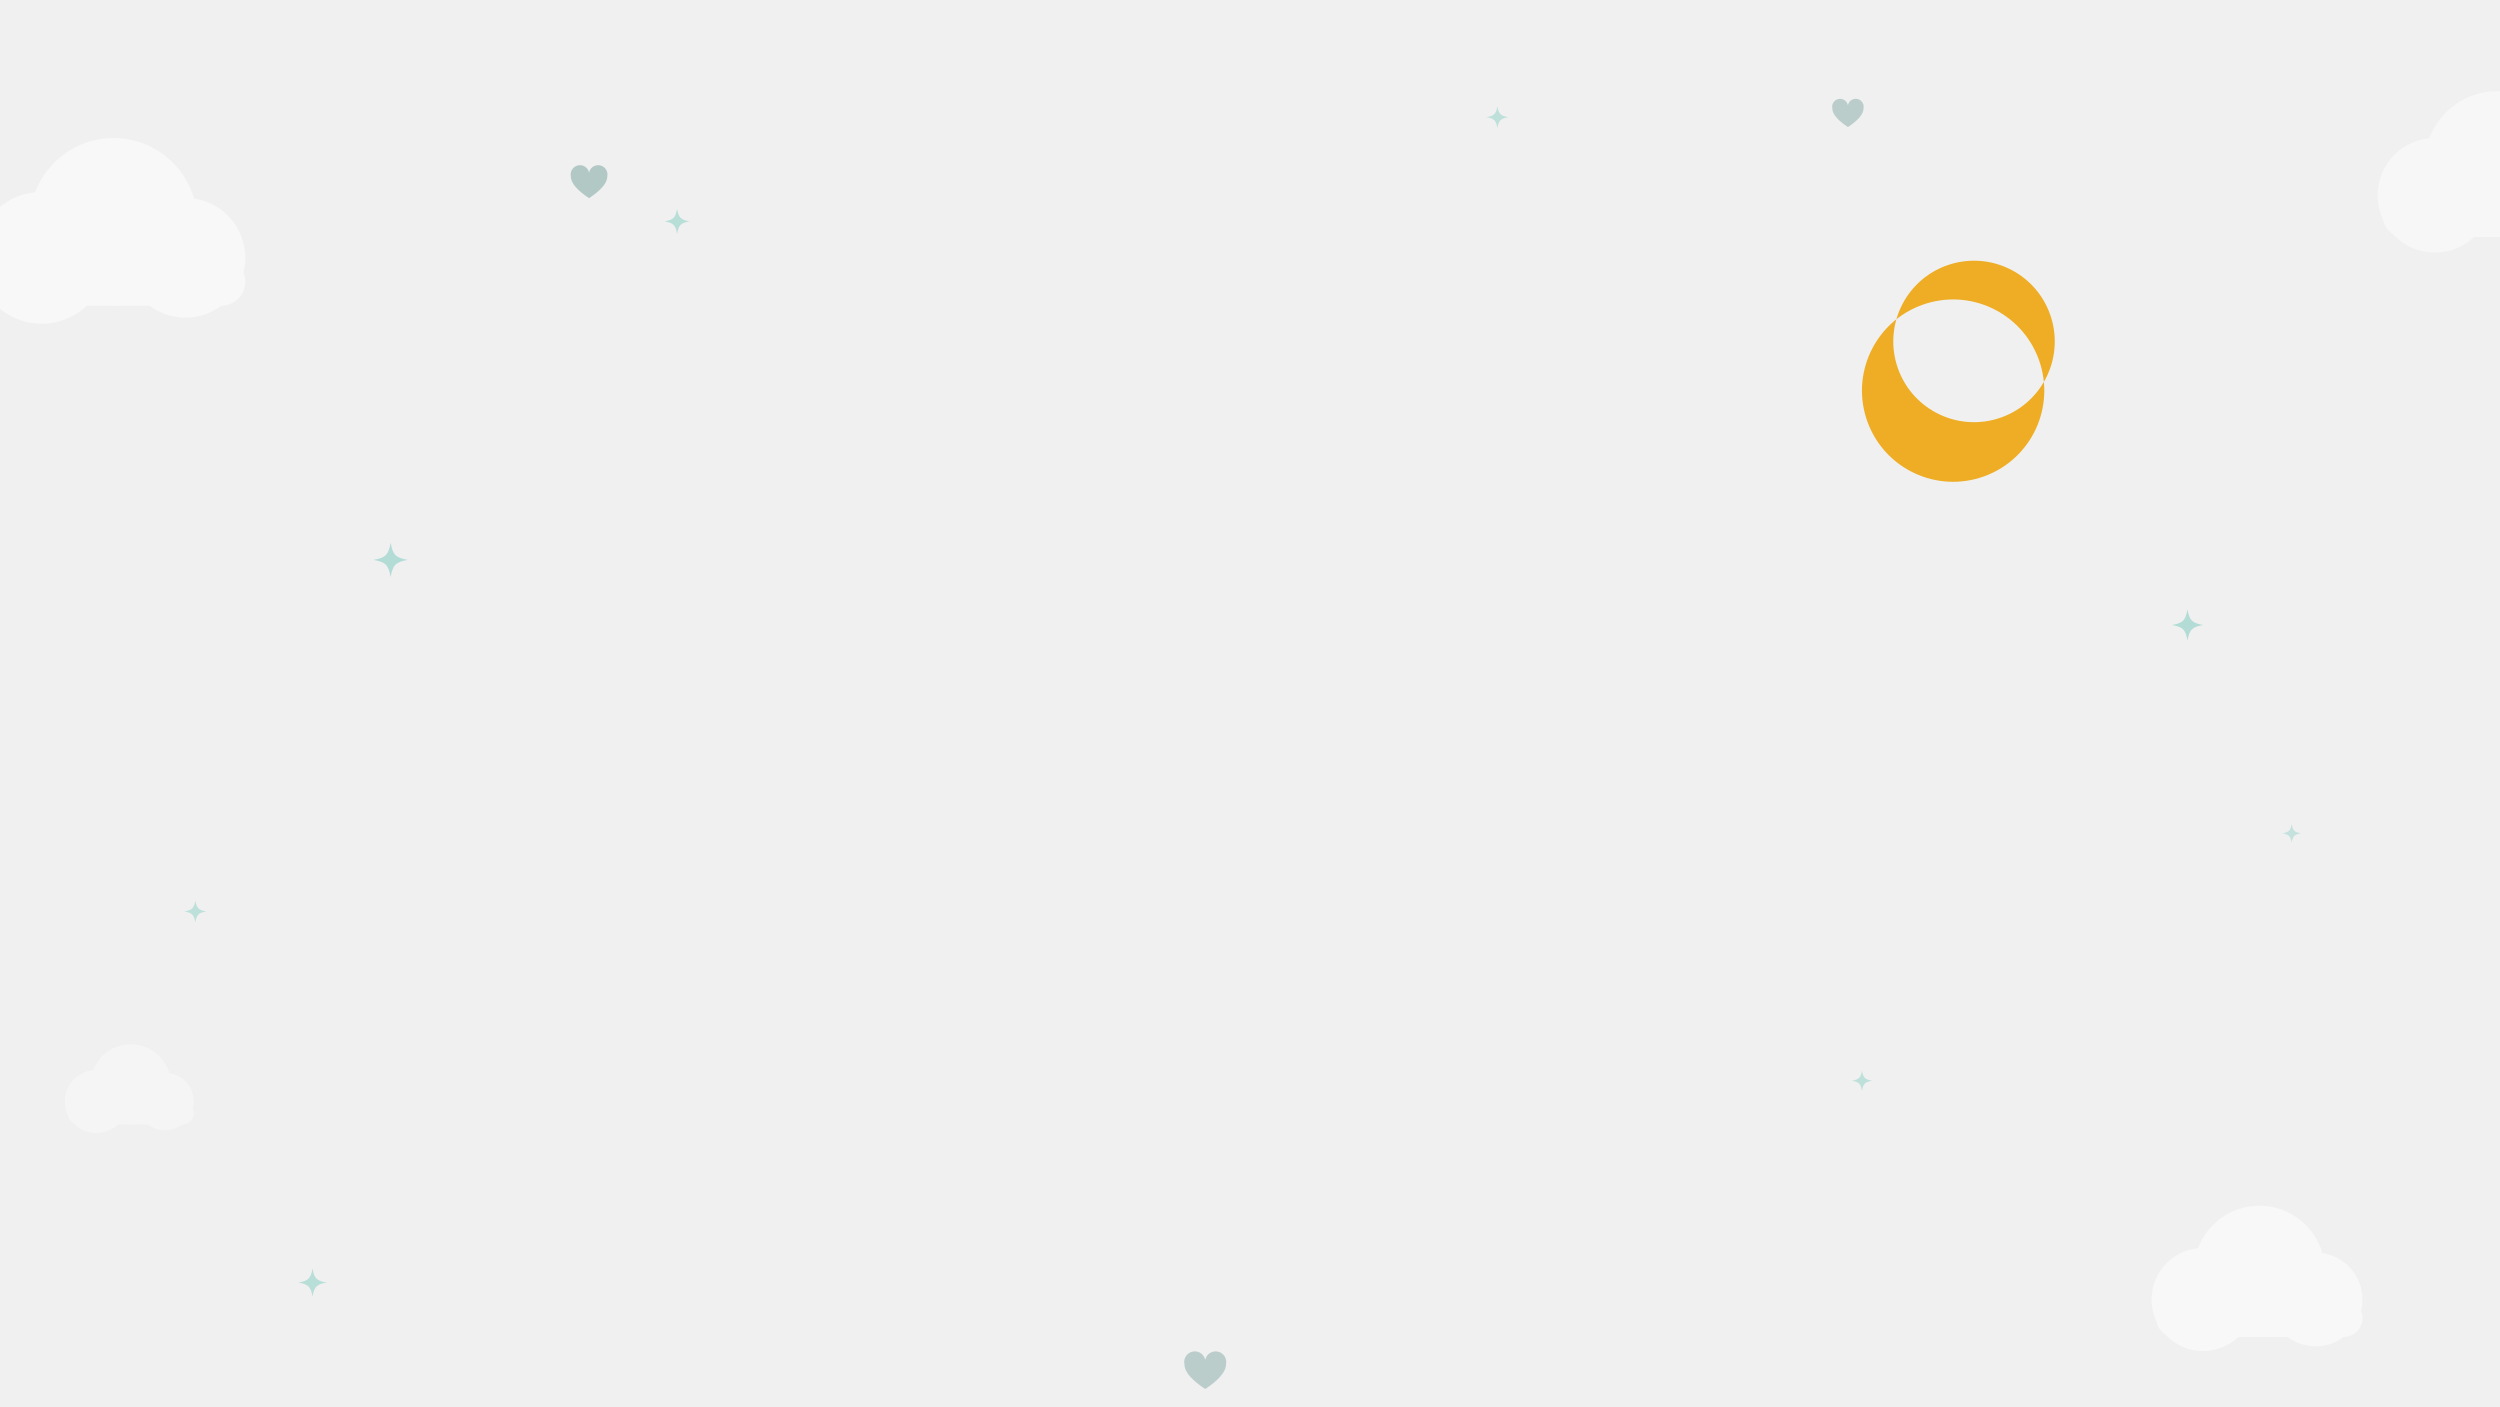
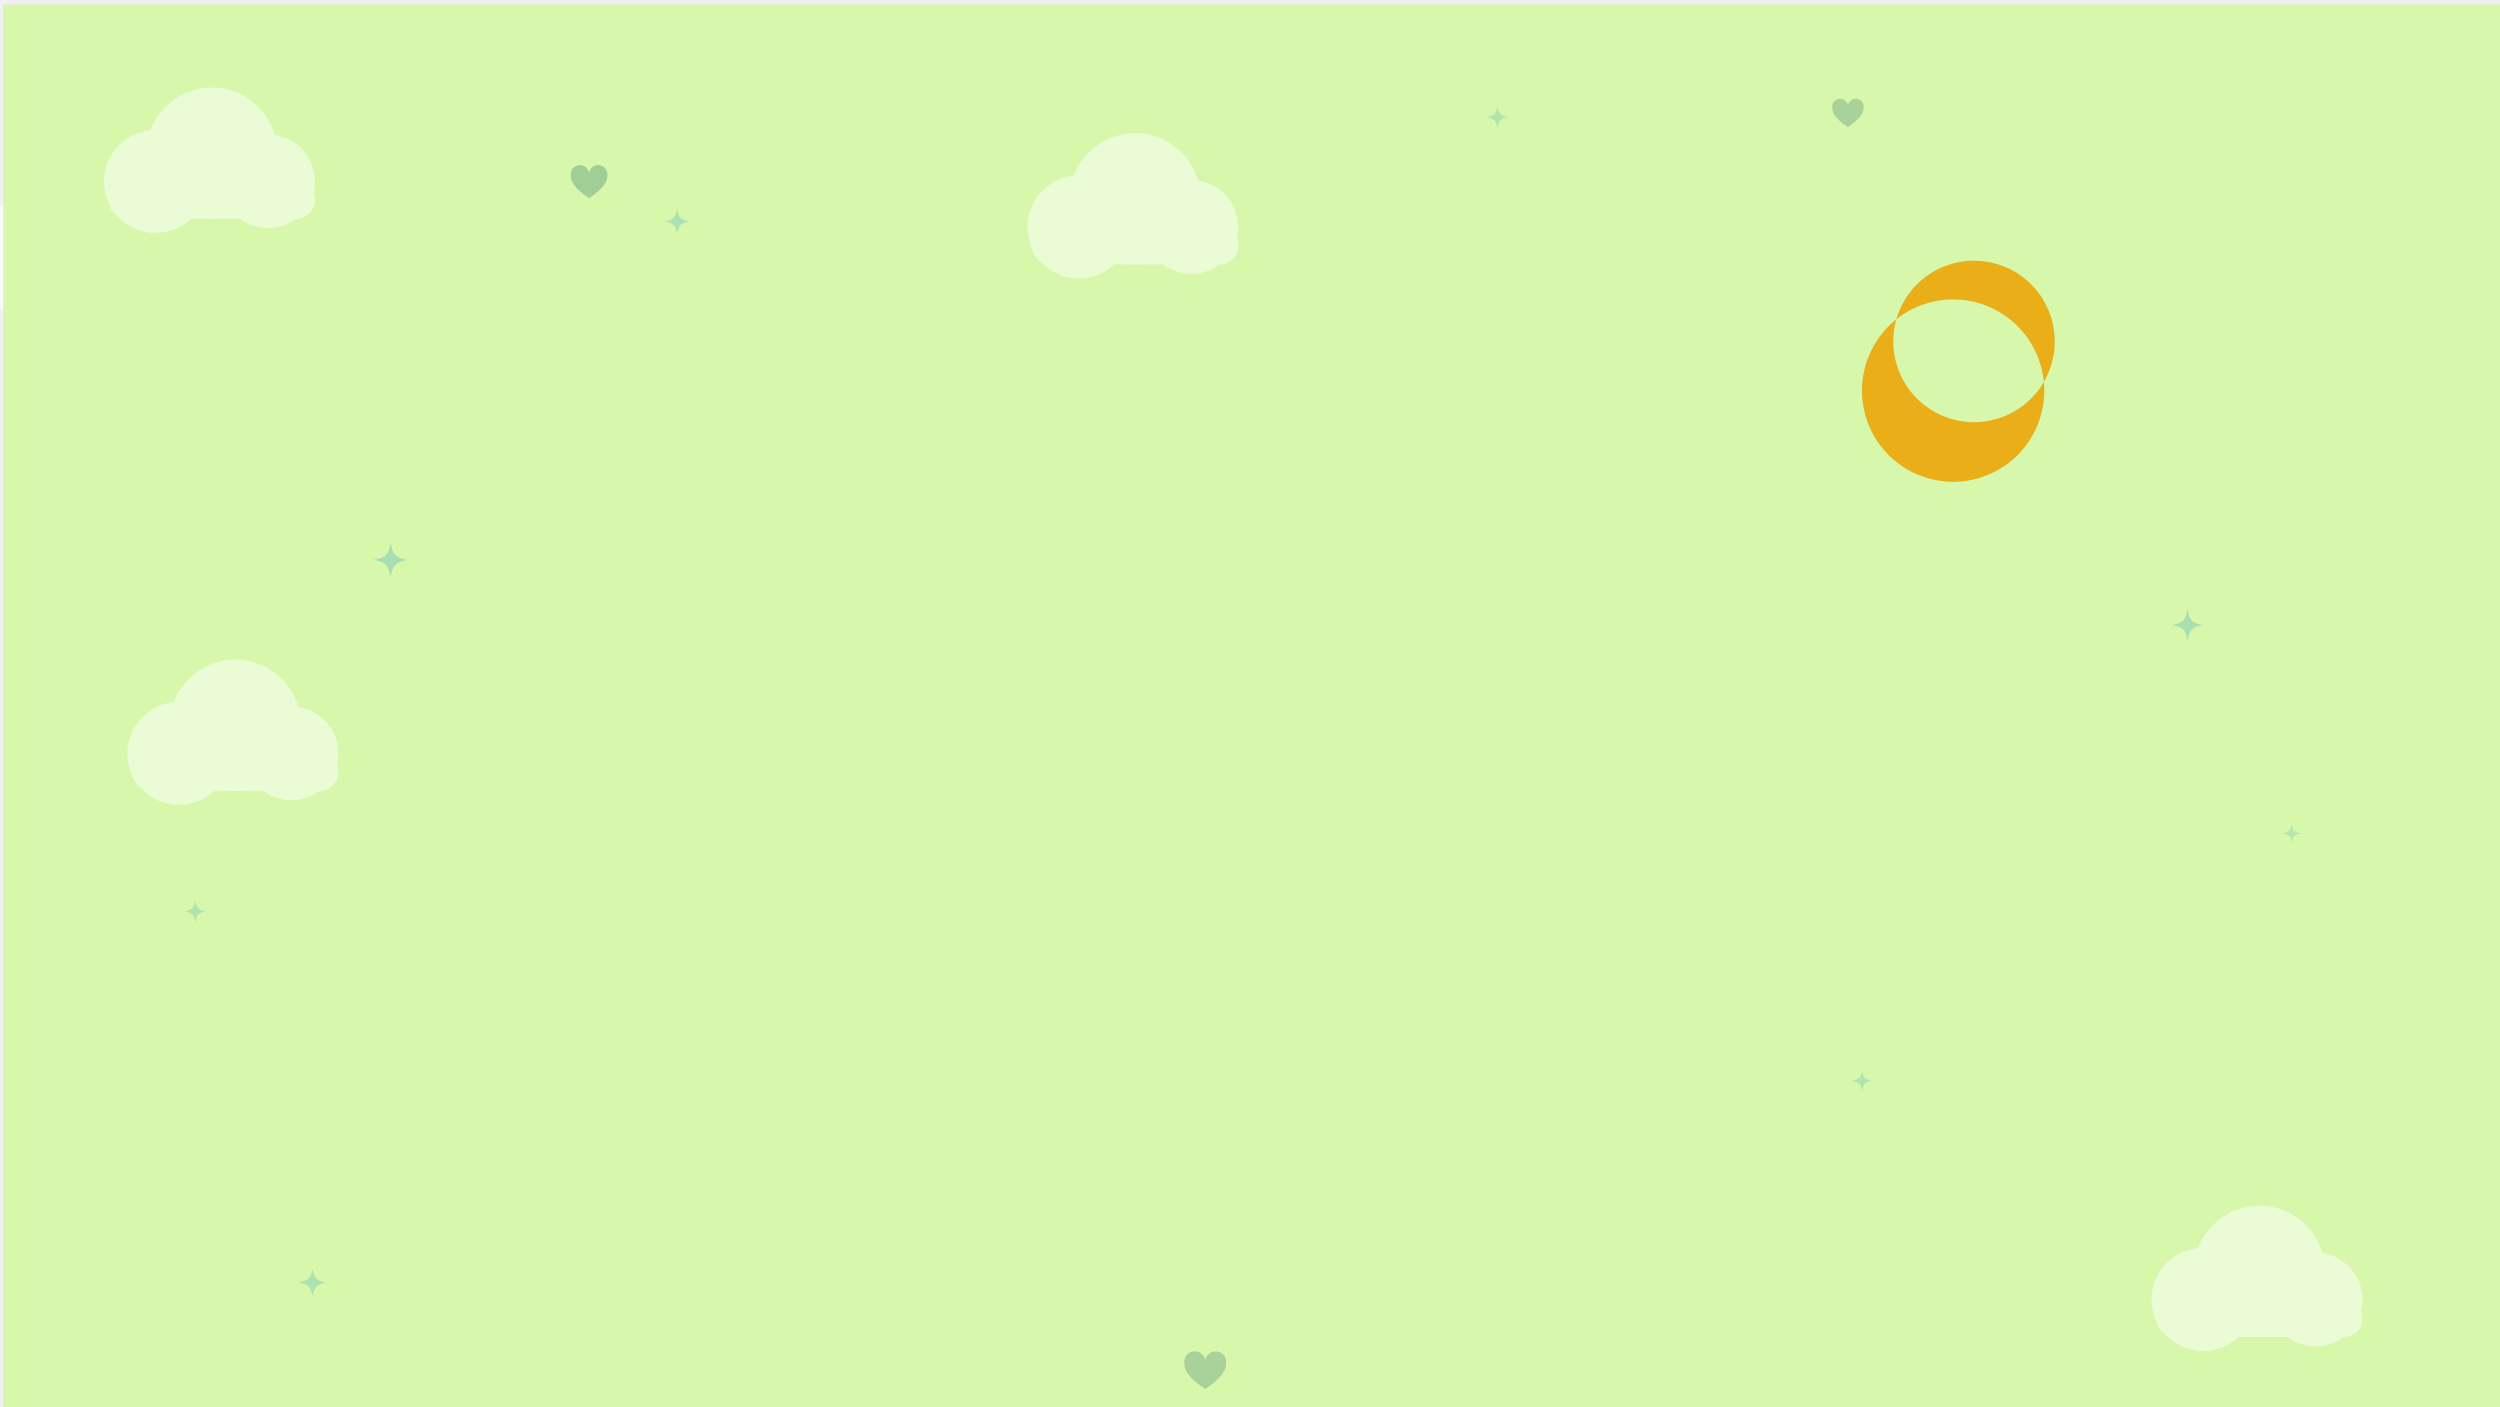
<svg xmlns="http://www.w3.org/2000/svg" viewBox="0 0 1920 1080" version="1.1" id="svg23">
  <defs id="defs23" />
+   <rect style="fill:#d7f7ab;fill-opacity:1;stroke-width:1.004" id="rect5" width="1920" height="1080" x="2.84" y="3.787" />
+   <rect style="fill:#d7f7ab;fill-opacity:1;stroke-width:1.004" id="rect7" width="1920" height="1080" x="2.84" y="3.787" />
+   <rect style="fill:#d7f7ab;fill-opacity:1;stroke-width:1.004" id="rect2" width="1920" height="1080" x="2.84" y="3.787" />
+   <rect style="fill:#d7f7ab;fill-opacity:1;stroke-width:1.004" id="rect4" width="1920" height="1080" x="2.84" y="3.787" />
+   <rect style="fill:#d7f7ab;fill-opacity:1;stroke-width:1.004" id="rect1" width="1920" height="1080" x="2.84" y="3.787" />
  <g transform="translate(-60 60) scale(1.15)" opacity="0.5" fill="#ffffff" id="g3">
    <circle cx="80" cy="120" r="44" id="circle1" />
    <circle cx="128" cy="96" r="56" id="circle2" />
    <circle cx="176" cy="120" r="40" id="circle3" />
    <rect x="40" y="120" width="176" height="32" rx="16" id="rect3" />
  </g>
  <g transform="translate(1790 30) scale(1)" opacity="0.45" fill="#ffffff" id="g6">
    <circle cx="80" cy="120" r="44" id="circle4" />
    <circle cx="128" cy="96" r="56" id="circle5" />
    <circle cx="176" cy="120" r="40" id="circle6" />
    <rect x="40" y="120" width="176" height="32" rx="16" id="rect6" />
  </g>
  <g transform="translate(1620 890) scale(0.9)" opacity="0.5" fill="#ffffff" id="g9">
    <circle cx="80" cy="120" r="44" id="circle7" />
    <circle cx="128" cy="96" r="56" id="circle8" />
    <circle cx="176" cy="120" r="40" id="circle9" />
    <rect x="40" y="120" width="176" height="32" rx="16" id="rect9" />
  </g>
  <g transform="translate(30 780) scale(0.55)" opacity="0.35" fill="#ffffff" id="g12">
    <circle cx="80" cy="120" r="44" id="circle10" />
    <circle cx="128" cy="96" r="56" id="circle11" />
    <circle cx="176" cy="120" r="40" id="circle12" />
    <rect x="40" y="120" width="176" height="32" rx="16" id="rect12" />
  </g>
  <g transform="rotate(-20 1500 300)" opacity="0.85" fill="#eda100" id="g13">
    <path fill-rule="evenodd" d="M1500 230a70 70 0 1 0 0 140a70 70 0 1 0 0 -140zM1528 208a62 62 0 1 0 0 124a62 62 0 1 0 0 -124z" id="path12" />
  </g>
  <g fill="#74c7ba" id="g20">
    <path transform="translate(300 430) scale(1.1)" opacity="0.5" d="M0-12C1.5-3.5 3.5-1.5 12 0C3.5 1.5 1.5 3.5 0 12C-1.5 3.5 -3.5 1.5 -12 0C-3.5-1.5 -1.5-3.5 0-12Z" id="path13" />
    <path transform="translate(150 700) scale(0.7)" opacity="0.4" d="M0-12C1.5-3.5 3.5-1.5 12 0C3.5 1.5 1.5 3.5 0 12C-1.5 3.5 -3.5 1.5 -12 0C-3.5-1.5 -1.5-3.5 0-12Z" id="path14" />
    <path transform="translate(520 170) scale(0.8)" opacity="0.45" d="M0-12C1.5-3.5 3.5-1.5 12 0C3.5 1.5 1.5 3.5 0 12C-1.5 3.5 -3.5 1.5 -12 0C-3.5-1.5 -1.5-3.5 0-12Z" id="path15" />
    <path transform="translate(1150 90) scale(0.7)" opacity="0.4" d="M0-12C1.5-3.5 3.5-1.5 12 0C3.5 1.5 1.5 3.5 0 12C-1.5 3.5 -3.5 1.5 -12 0C-3.5-1.5 -1.5-3.5 0-12Z" id="path16" />
    <path transform="translate(1680 480) scale(1)" opacity="0.5" d="M0-12C1.5-3.5 3.5-1.5 12 0C3.5 1.5 1.5 3.5 0 12C-1.5 3.5 -3.5 1.5 -12 0C-3.5-1.5 -1.5-3.5 0-12Z" id="path17" />
    <path transform="translate(1430 830) scale(0.65)" opacity="0.4" d="M0-12C1.5-3.5 3.5-1.5 12 0C3.5 1.5 1.5 3.5 0 12C-1.5 3.5 -3.5 1.5 -12 0C-3.5-1.5 -1.5-3.5 0-12Z" id="path18" />
    <path transform="translate(240 985) scale(0.9)" opacity="0.45" d="M0-12C1.5-3.5 3.5-1.5 12 0C3.5 1.5 1.5 3.5 0 12C-1.5 3.5 -3.5 1.5 -12 0C-3.5-1.5 -1.5-3.5 0-12Z" id="path19" />
    <path transform="translate(1760 640) scale(0.6)" opacity="0.35" d="M0-12C1.5-3.5 3.5-1.5 12 0C3.5 1.5 1.5 3.5 0 12C-1.5 3.5 -3.5 1.5 -12 0C-3.5-1.5 -1.5-3.5 0-12Z" id="path20" />
  </g>
  <g fill="#3d7d74" id="g23">
    <path transform="translate(430 120) scale(0.7)" opacity="0.35" d="M32 46C20 38 12 30 12 22a10 10 0 0 1 20-4 10 10 0 0 1 20 4c0 8-8 16-20 24z" id="path21" />
    <path transform="translate(1400 70) scale(0.6)" opacity="0.3" d="M32 46C20 38 12 30 12 22a10 10 0 0 1 20-4 10 10 0 0 1 20 4c0 8-8 16-20 24z" id="path22" />
    <path transform="translate(900 1030) scale(0.8)" opacity="0.3" d="M32 46C20 38 12 30 12 22a10 10 0 0 1 20-4 10 10 0 0 1 20 4c0 8-8 16-20 24z" id="path23" />
  </g>
+   <rect style="fill:#d7f7ab;fill-opacity:1;stroke-width:1.004" id="rect8" width="1920" height="1080" x="2.84" y="3.787" />
+   <g transform="translate(1620 890) scale(0.9)" opacity="0.5" fill="#ffffff" id="g15">
+     <circle cx="80" cy="120" r="44" id="circle13" />
+     <circle cx="128" cy="96" r="56" id="circle14" />
+     <circle cx="176" cy="120" r="40" id="circle15" />
+     <rect x="40" y="120" width="176" height="32" rx="16" id="rect15" />
+   </g>
+   <g transform="rotate(-20 1500 300)" opacity="0.85" fill="#eda100" id="g24">
+     <path fill-rule="evenodd" d="M1500 230a70 70 0 1 0 0 140a70 70 0 1 0 0 -140zM1528 208a62 62 0 1 0 0 124a62 62 0 1 0 0 -124z" id="path24" />
+   </g>
+   <g fill="#74c7ba" id="g32">
+     <path transform="translate(300 430) scale(1.1)" opacity="0.5" d="M0-12C1.5-3.5 3.5-1.5 12 0C3.5 1.5 1.5 3.5 0 12C-1.5 3.5 -3.5 1.5 -12 0C-3.5-1.5 -1.5-3.5 0-12Z" id="path25" />
+     <path transform="translate(150 700) scale(0.7)" opacity="0.4" d="M0-12C1.5-3.5 3.5-1.5 12 0C3.5 1.5 1.5 3.5 0 12C-1.5 3.5 -3.5 1.5 -12 0C-3.5-1.5 -1.5-3.5 0-12Z" id="path26" />
+     <path transform="translate(520 170) scale(0.8)" opacity="0.45" d="M0-12C1.5-3.5 3.5-1.5 12 0C3.5 1.5 1.5 3.5 0 12C-1.5 3.5 -3.5 1.5 -12 0C-3.5-1.5 -1.5-3.5 0-12Z" id="path27" />
+     <path transform="translate(1150 90) scale(0.7)" opacity="0.4" d="M0-12C1.5-3.5 3.5-1.5 12 0C3.5 1.5 1.5 3.5 0 12C-1.5 3.5 -3.5 1.5 -12 0C-3.5-1.5 -1.5-3.5 0-12Z" id="path28" />
+     <path transform="translate(1680 480) scale(1)" opacity="0.5" d="M0-12C1.5-3.5 3.5-1.5 12 0C3.5 1.5 1.5 3.5 0 12C-1.5 3.5 -3.5 1.5 -12 0C-3.5-1.5 -1.5-3.5 0-12Z" id="path29" />
+     <path transform="translate(1430 830) scale(0.65)" opacity="0.4" d="M0-12C1.5-3.5 3.5-1.5 12 0C3.5 1.5 1.5 3.5 0 12C-1.5 3.5 -3.5 1.5 -12 0C-3.5-1.5 -1.5-3.5 0-12Z" id="path30" />
+     <path transform="translate(240 985) scale(0.9)" opacity="0.45" d="M0-12C1.5-3.5 3.5-1.5 12 0C3.5 1.5 1.5 3.5 0 12C-1.5 3.5 -3.5 1.5 -12 0C-3.5-1.5 -1.5-3.5 0-12Z" id="path31" />
+     <path transform="translate(1760 640) scale(0.6)" opacity="0.35" d="M0-12C1.5-3.5 3.5-1.5 12 0C3.5 1.5 1.5 3.5 0 12C-1.5 3.5 -3.5 1.5 -12 0C-3.5-1.5 -1.5-3.5 0-12Z" id="path32" />
+   </g>
+   <g fill="#3d7d74" id="g35">
+     <path transform="translate(430 120) scale(0.7)" opacity="0.35" d="M32 46C20 38 12 30 12 22a10 10 0 0 1 20-4 10 10 0 0 1 20 4c0 8-8 16-20 24z" id="path33" />
+     <path transform="translate(1400 70) scale(0.6)" opacity="0.3" d="M32 46C20 38 12 30 12 22a10 10 0 0 1 20-4 10 10 0 0 1 20 4c0 8-8 16-20 24z" id="path34" />
+     <path transform="translate(900 1030) scale(0.8)" opacity="0.3" d="M32 46C20 38 12 30 12 22a10 10 0 0 1 20-4 10 10 0 0 1 20 4c0 8-8 16-20 24z" id="path35" />
+   </g>
+   <rect style="fill:#d7f7ab;fill-opacity:1;stroke-width:1.004" id="rect35" width="1920" height="1080" x="2.84" y="3.787" />
+   <g transform="translate(1620 890) scale(0.9)" opacity="0.5" fill="#ffffff" id="g37">
+     <circle cx="80" cy="120" r="44" id="circle35" />
+     <circle cx="128" cy="96" r="56" id="circle36" />
+     <circle cx="176" cy="120" r="40" id="circle37" />
+     <rect x="40" y="120" width="176" height="32" rx="16" id="rect37" />
+   </g>
+   <g transform="rotate(-20 1500 300)" opacity="0.85" fill="#eda100" id="g38">
+     <path fill-rule="evenodd" d="M1500 230a70 70 0 1 0 0 140a70 70 0 1 0 0 -140zM1528 208a62 62 0 1 0 0 124a62 62 0 1 0 0 -124z" id="path37" />
+   </g>
+   <g fill="#74c7ba" id="g45">
+     <path transform="translate(300 430) scale(1.1)" opacity="0.5" d="M0-12C1.5-3.5 3.5-1.5 12 0C3.5 1.5 1.5 3.5 0 12C-1.5 3.5 -3.5 1.5 -12 0C-3.5-1.5 -1.5-3.5 0-12Z" id="path38" />
+     <path transform="translate(150 700) scale(0.7)" opacity="0.4" d="M0-12C1.5-3.5 3.5-1.5 12 0C3.5 1.5 1.5 3.5 0 12C-1.5 3.5 -3.5 1.5 -12 0C-3.5-1.5 -1.5-3.5 0-12Z" id="path39" />
+     <path transform="translate(520 170) scale(0.8)" opacity="0.45" d="M0-12C1.5-3.5 3.5-1.5 12 0C3.5 1.5 1.5 3.5 0 12C-1.5 3.5 -3.5 1.5 -12 0C-3.5-1.5 -1.5-3.5 0-12Z" id="path40" />
+     <path transform="translate(1150 90) scale(0.7)" opacity="0.4" d="M0-12C1.5-3.5 3.5-1.5 12 0C3.5 1.5 1.5 3.5 0 12C-1.5 3.5 -3.5 1.5 -12 0C-3.5-1.5 -1.5-3.5 0-12Z" id="path41" />
+     <path transform="translate(1680 480) scale(1)" opacity="0.5" d="M0-12C1.5-3.5 3.5-1.5 12 0C3.5 1.5 1.5 3.5 0 12C-1.5 3.5 -3.5 1.5 -12 0C-3.5-1.5 -1.5-3.5 0-12Z" id="path42" />
+     <path transform="translate(1430 830) scale(0.65)" opacity="0.4" d="M0-12C1.5-3.5 3.5-1.5 12 0C3.5 1.5 1.5 3.5 0 12C-1.5 3.5 -3.5 1.5 -12 0C-3.5-1.5 -1.5-3.5 0-12Z" id="path43" />
+     <path transform="translate(240 985) scale(0.9)" opacity="0.45" d="M0-12C1.5-3.5 3.5-1.5 12 0C3.5 1.5 1.5 3.5 0 12C-1.5 3.5 -3.5 1.5 -12 0C-3.5-1.5 -1.5-3.5 0-12Z" id="path44" />
+     <path transform="translate(1760 640) scale(0.6)" opacity="0.35" d="M0-12C1.5-3.5 3.5-1.5 12 0C3.5 1.5 1.5 3.5 0 12C-1.5 3.5 -3.5 1.5 -12 0C-3.5-1.5 -1.5-3.5 0-12Z" id="path45" />
+   </g>
+   <g fill="#3d7d74" id="g48">
+     <path transform="translate(430 120) scale(0.7)" opacity="0.35" d="M32 46C20 38 12 30 12 22a10 10 0 0 1 20-4 10 10 0 0 1 20 4c0 8-8 16-20 24z" id="path46" />
+     <path transform="translate(1400 70) scale(0.6)" opacity="0.3" d="M32 46C20 38 12 30 12 22a10 10 0 0 1 20-4 10 10 0 0 1 20 4c0 8-8 16-20 24z" id="path47" />
+     <path transform="translate(900 1030) scale(0.8)" opacity="0.3" d="M32 46C20 38 12 30 12 22a10 10 0 0 1 20-4 10 10 0 0 1 20 4c0 8-8 16-20 24z" id="path48" />
+   </g>
+   <rect style="fill:#d7f7ab;fill-opacity:1;stroke-width:1.004" id="rect48" width="1920" height="1080" x="2.84" y="3.787" />
+   <g transform="translate(1620 890) scale(0.9)" opacity="0.5" fill="#ffffff" id="g50">
+     <circle cx="80" cy="120" r="44" id="circle48" />
+     <circle cx="128" cy="96" r="56" id="circle49" />
+     <circle cx="176" cy="120" r="40" id="circle50" />
+     <rect x="40" y="120" width="176" height="32" rx="16" id="rect50" />
+   </g>
+   <g transform="rotate(-20 1500 300)" opacity="0.85" fill="#eda100" id="g51">
+     <path fill-rule="evenodd" d="M1500 230a70 70 0 1 0 0 140a70 70 0 1 0 0 -140zM1528 208a62 62 0 1 0 0 124a62 62 0 1 0 0 -124z" id="path50" />
+   </g>
+   <g fill="#74c7ba" id="g58">
+     <path transform="translate(300 430) scale(1.1)" opacity="0.5" d="M0-12C1.5-3.5 3.5-1.5 12 0C3.5 1.5 1.5 3.5 0 12C-1.5 3.5 -3.5 1.5 -12 0C-3.5-1.5 -1.5-3.5 0-12Z" id="path51" />
+     <path transform="translate(150 700) scale(0.7)" opacity="0.4" d="M0-12C1.5-3.5 3.5-1.5 12 0C3.5 1.5 1.5 3.5 0 12C-1.5 3.5 -3.5 1.5 -12 0C-3.5-1.5 -1.5-3.5 0-12Z" id="path52" />
+     <path transform="translate(520 170) scale(0.8)" opacity="0.45" d="M0-12C1.5-3.5 3.5-1.5 12 0C3.5 1.5 1.5 3.5 0 12C-1.5 3.5 -3.5 1.5 -12 0C-3.5-1.5 -1.5-3.5 0-12Z" id="path53" />
+     <path transform="translate(1150 90) scale(0.7)" opacity="0.4" d="M0-12C1.5-3.5 3.5-1.5 12 0C3.5 1.5 1.5 3.5 0 12C-1.5 3.5 -3.5 1.5 -12 0C-3.5-1.5 -1.5-3.5 0-12Z" id="path54" />
+     <path transform="translate(1680 480) scale(1)" opacity="0.5" d="M0-12C1.5-3.5 3.5-1.5 12 0C3.5 1.5 1.5 3.5 0 12C-1.5 3.5 -3.5 1.5 -12 0C-3.5-1.5 -1.5-3.5 0-12Z" id="path55" />
+     <path transform="translate(1430 830) scale(0.65)" opacity="0.4" d="M0-12C1.5-3.5 3.5-1.5 12 0C3.5 1.5 1.5 3.5 0 12C-1.5 3.5 -3.5 1.5 -12 0C-3.5-1.5 -1.5-3.5 0-12Z" id="path56" />
+     <path transform="translate(240 985) scale(0.9)" opacity="0.45" d="M0-12C1.5-3.5 3.5-1.5 12 0C3.5 1.5 1.5 3.5 0 12C-1.5 3.5 -3.5 1.5 -12 0C-3.5-1.5 -1.5-3.5 0-12Z" id="path57" />
+     <path transform="translate(1760 640) scale(0.6)" opacity="0.35" d="M0-12C1.5-3.5 3.5-1.5 12 0C3.5 1.5 1.5 3.5 0 12C-1.5 3.5 -3.5 1.5 -12 0C-3.5-1.5 -1.5-3.5 0-12Z" id="path58" />
+   </g>
+   <g fill="#3d7d74" id="g61">
+     <path transform="translate(430 120) scale(0.7)" opacity="0.35" d="M32 46C20 38 12 30 12 22a10 10 0 0 1 20-4 10 10 0 0 1 20 4c0 8-8 16-20 24z" id="path59" />
+     <path transform="translate(1400 70) scale(0.6)" opacity="0.3" d="M32 46C20 38 12 30 12 22a10 10 0 0 1 20-4 10 10 0 0 1 20 4c0 8-8 16-20 24z" id="path60" />
+     <path transform="translate(900 1030) scale(0.8)" opacity="0.3" d="M32 46C20 38 12 30 12 22a10 10 0 0 1 20-4 10 10 0 0 1 20 4c0 8-8 16-20 24z" id="path61" />
+   </g>
+   <g transform="matrix(0.9,0,0,0.9,47.45562,31.30177)" opacity="0.5" fill="#ffffff" id="g18">
+     <circle cx="80" cy="120" r="44" id="circle16" />
+     <circle cx="128" cy="96" r="56" id="circle17" />
+     <circle cx="176" cy="120" r="40" id="circle18" />
+     <rect x="40" y="120" width="176" height="32" rx="16" id="rect18" />
+   </g>
+   <g transform="matrix(0.9,0,0,0.9,65.44379,470.5917)" opacity="0.5" fill="#ffffff" id="g21">
+     <circle cx="80" cy="120" r="44" id="circle19" />
+     <circle cx="128" cy="96" r="56" id="circle20" />
+     <circle cx="176" cy="120" r="40" id="circle21" />
+     <rect x="40" y="120" width="176" height="32" rx="16" id="rect21" />
+   </g>
+   <g transform="matrix(0.9,0,0,0.9,756.568,66.33137)" opacity="0.5" fill="#ffffff" id="g25">
+     <circle cx="80" cy="120" r="44" id="circle22" />
+     <circle cx="128" cy="96" r="56" id="circle23" />
+     <circle cx="176" cy="120" r="40" id="circle24" />
+     <rect x="40" y="120" width="176" height="32" rx="16" id="rect24" />
+   </g>
</svg>
